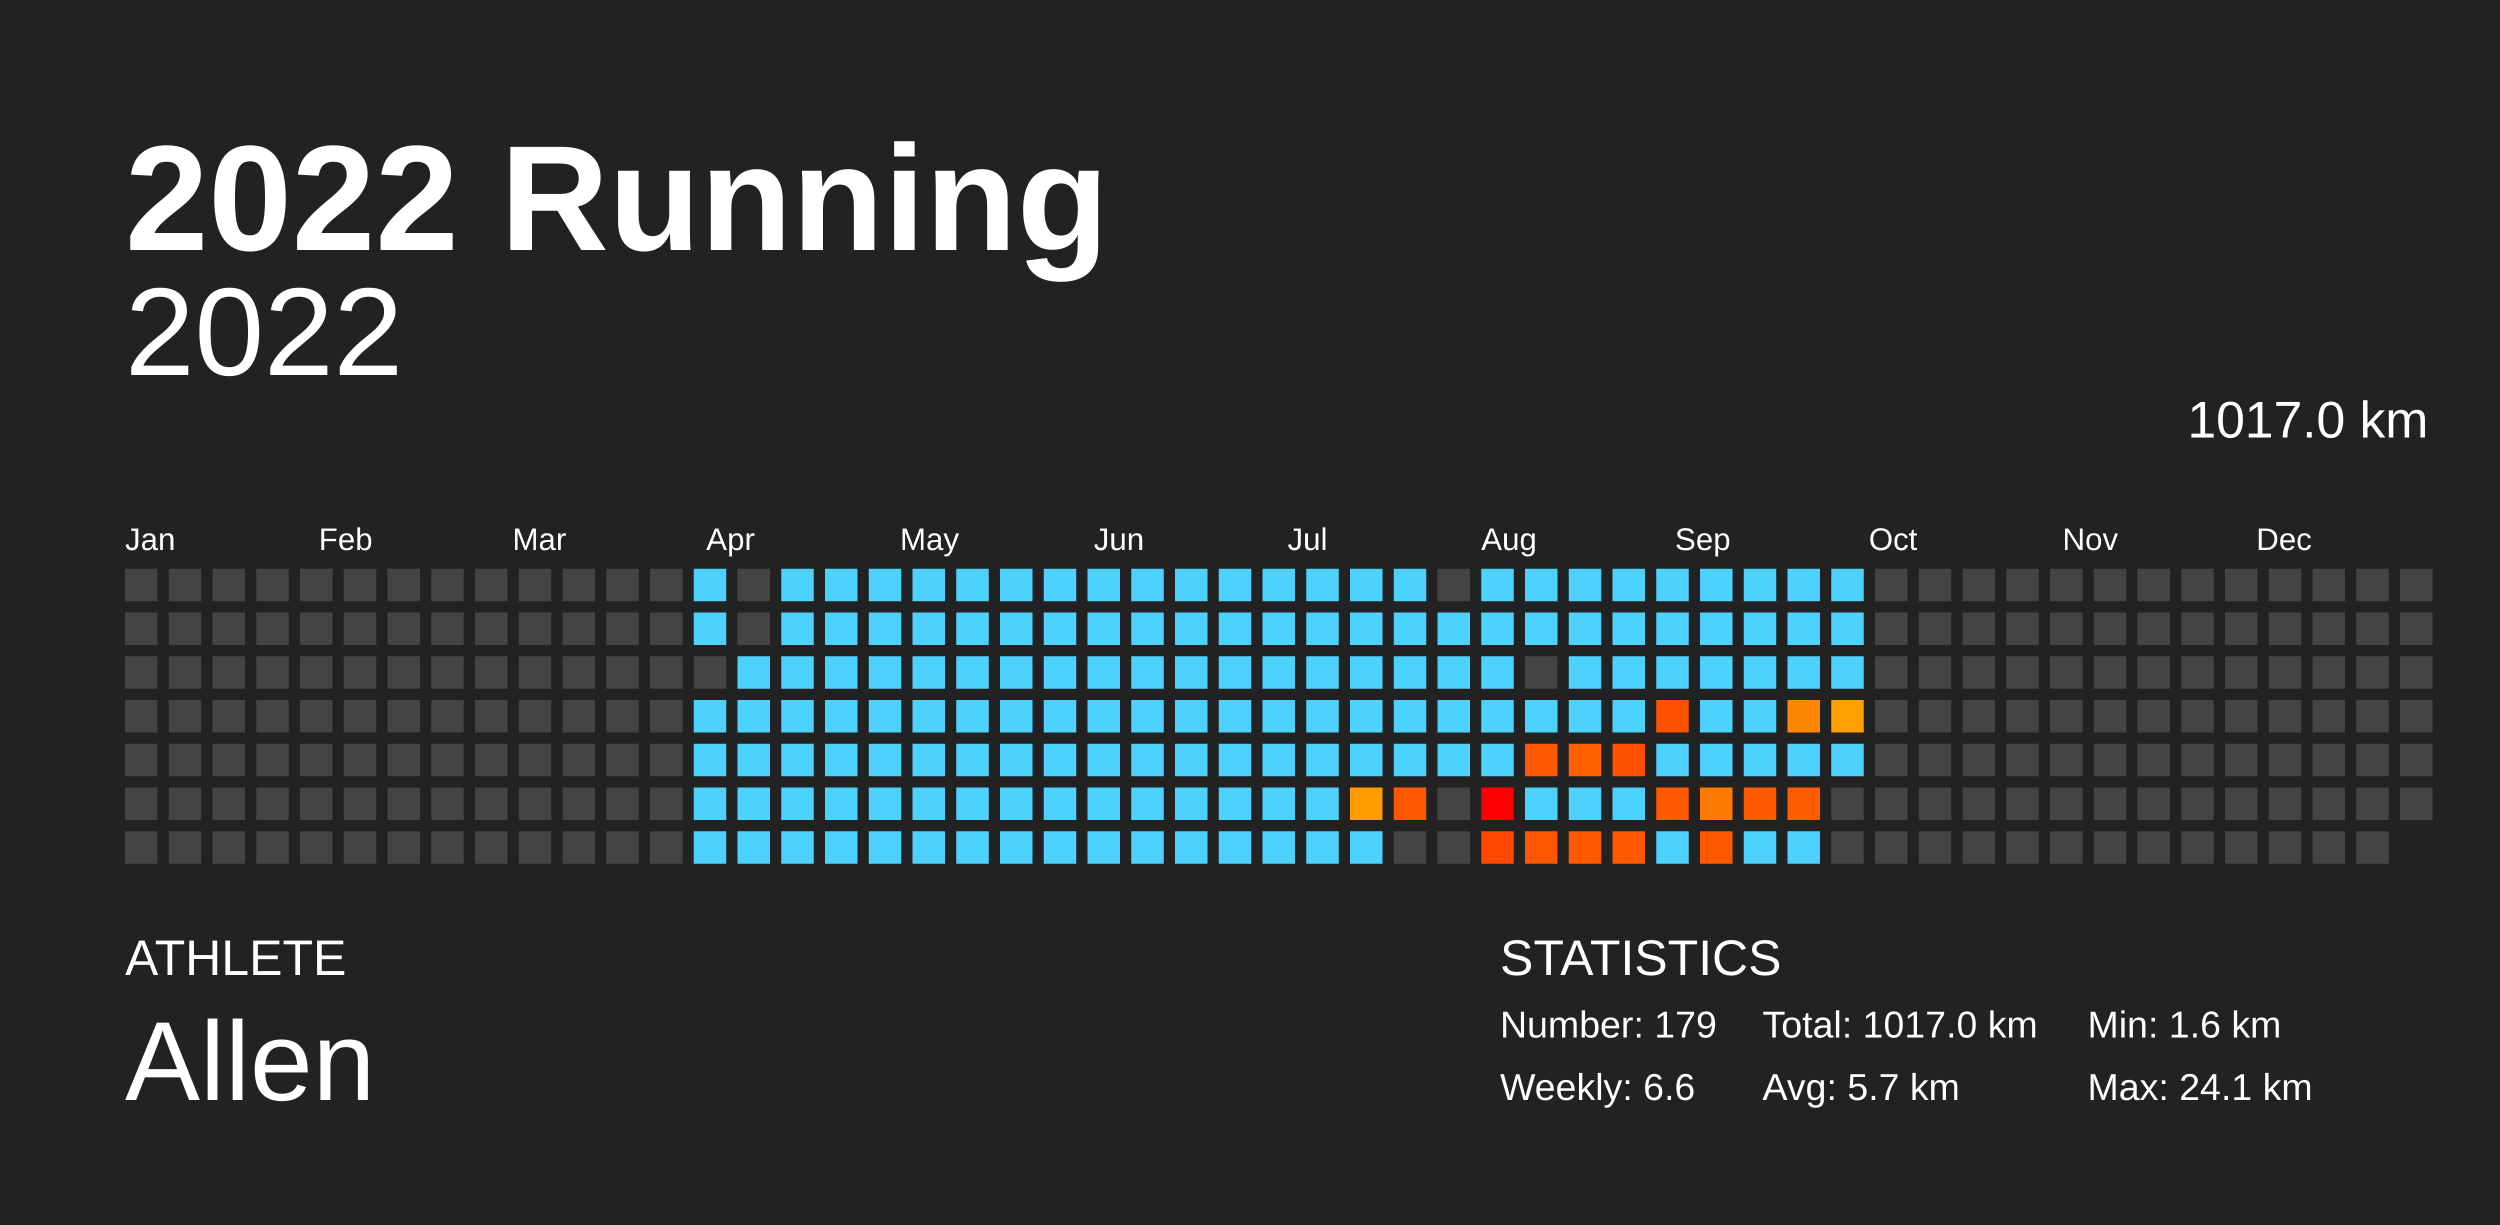
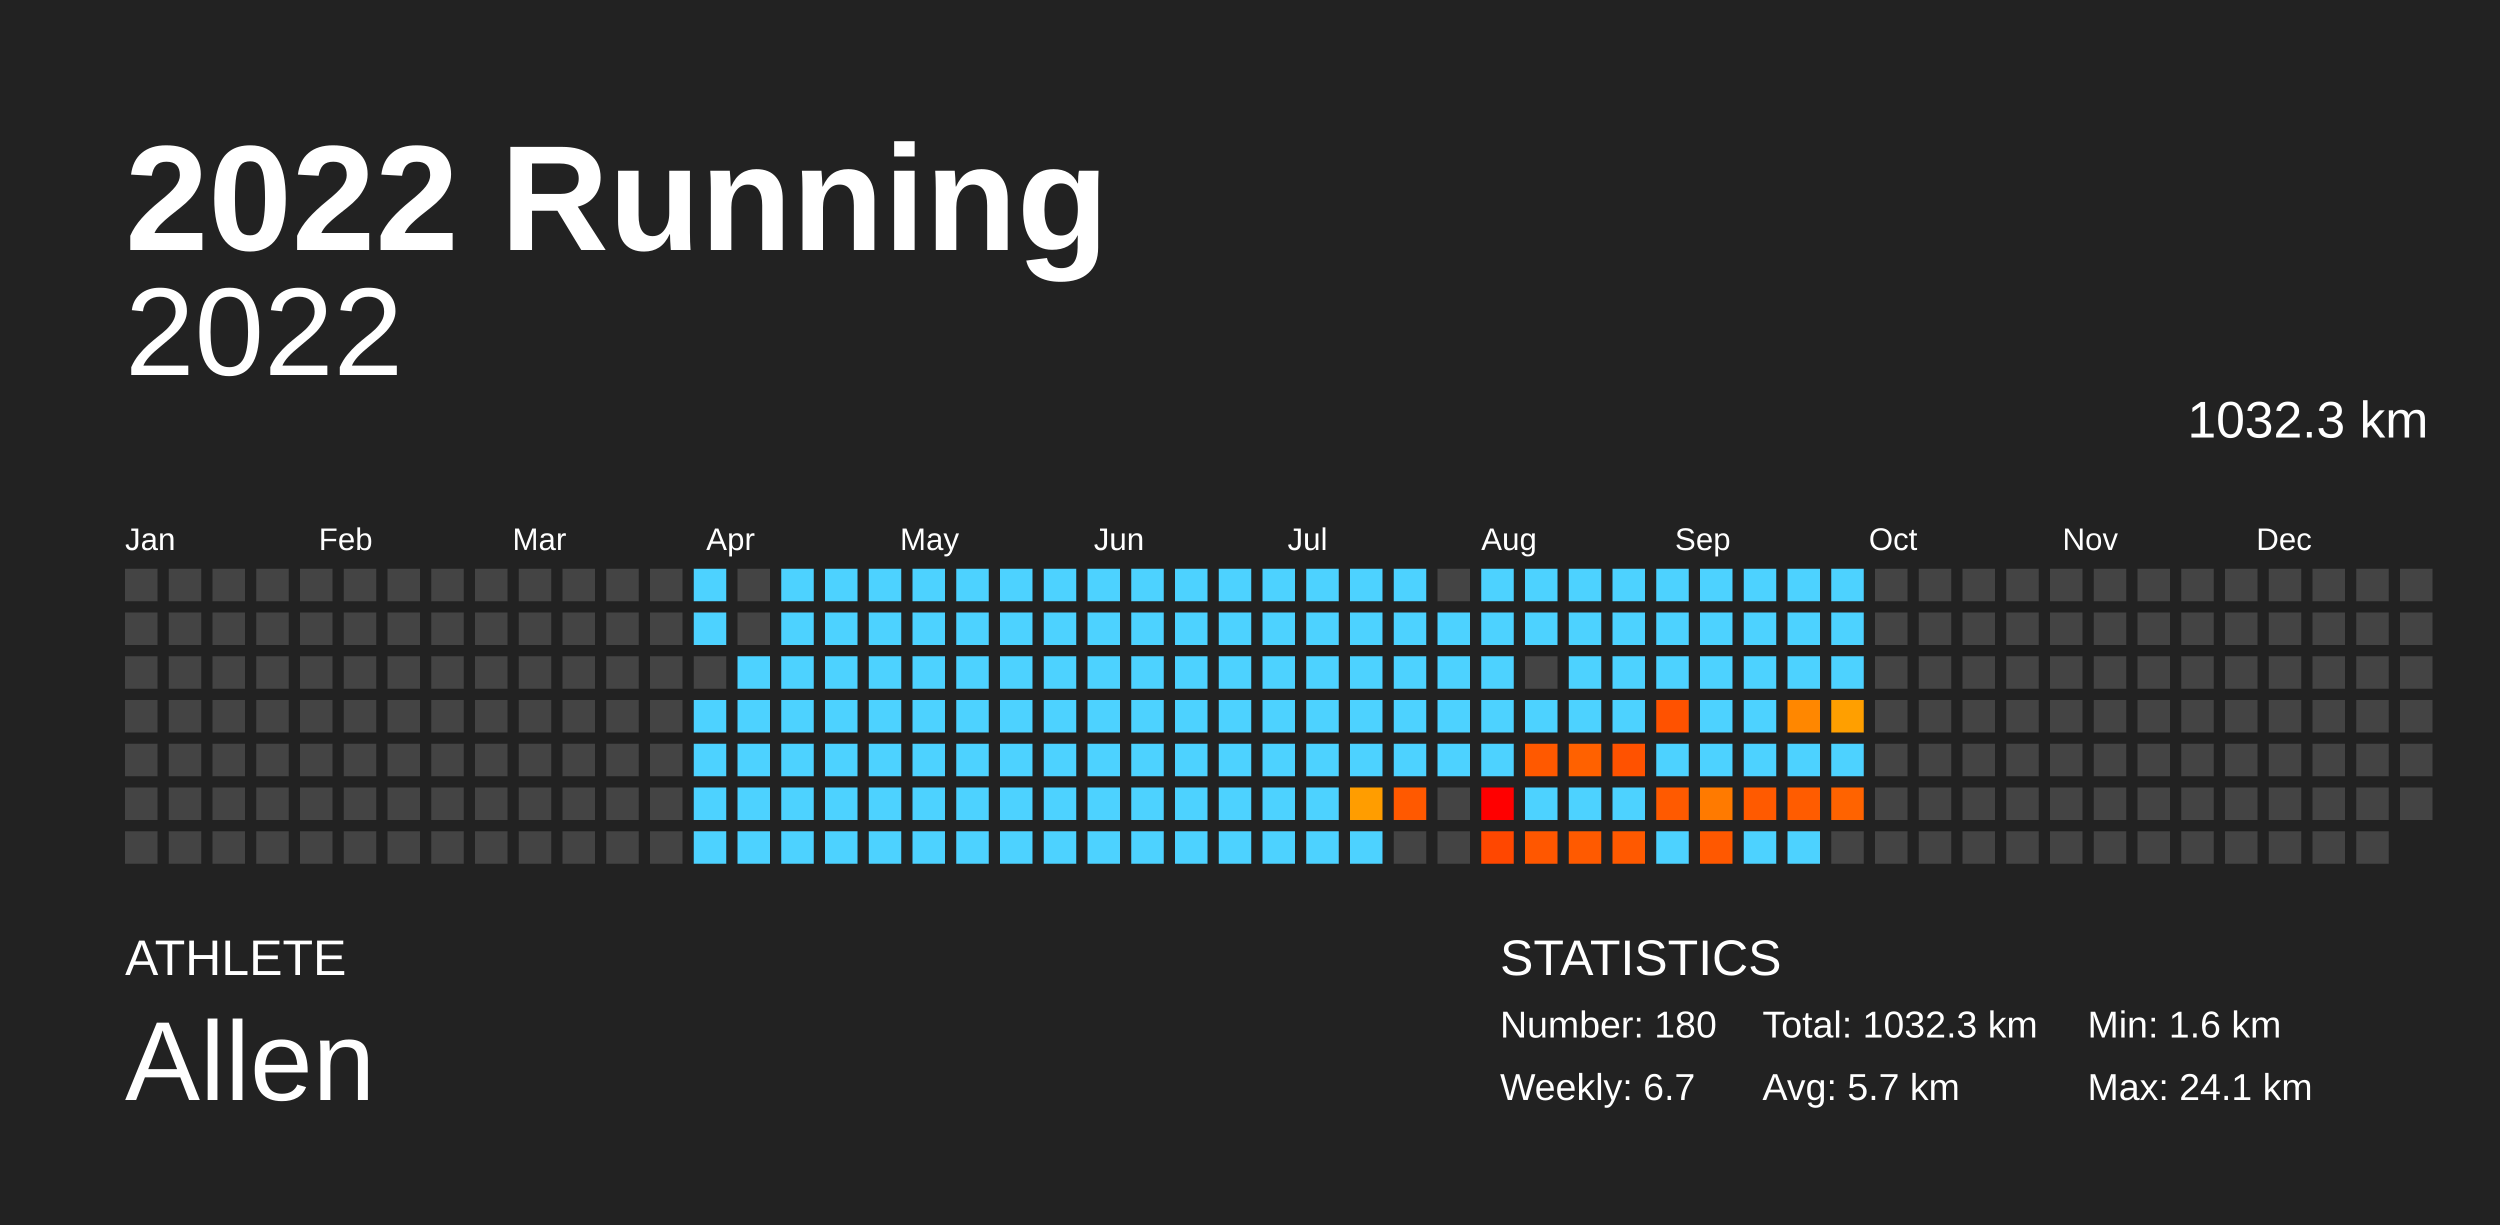
<svg xmlns="http://www.w3.org/2000/svg" baseProfile="full" height="98mm" version="1.1" viewBox="0,0,200,98" width="200mm">
  <defs />
  <rect fill="#222222" height="98" width="200" x="0" y="0" />
  <text fill="#FFFFFF" style="font-size:12px; font-family:Arial; font-weight:bold;" x="10" y="20">2022 Running</text>
  <text fill="#FFFFFF" style="font-size:4px; font-family:Arial" x="10" y="78">ATHLETE</text>
  <text fill="#FFFFFF" style="font-size:9px; font-family:Arial" x="10" y="88">Allen</text>
  <text fill="#FFFFFF" style="font-size:4px; font-family:Arial" x="120" y="78">STATISTICS</text>
-   <text fill="#FFFFFF" style="font-size:3px; font-family:Arial" x="120" y="83">Number: 179</text>
-   <text fill="#FFFFFF" style="font-size:3px; font-family:Arial" x="120" y="88">Weekly: 6.6</text>
-   <text fill="#FFFFFF" style="font-size:3px; font-family:Arial" x="141" y="83">Total: 1017.0 km</text>
+   <text fill="#FFFFFF" style="font-size:3px; font-family:Arial" x="120" y="83">Number: 180</text>
+   <text fill="#FFFFFF" style="font-size:3px; font-family:Arial" x="120" y="88">Weekly: 6.7</text>
+   <text fill="#FFFFFF" style="font-size:3px; font-family:Arial" x="141" y="83">Total: 1032.3 km</text>
  <text fill="#FFFFFF" style="font-size:3px; font-family:Arial" x="141" y="88">Avg: 5.7 km</text>
  <text fill="#FFFFFF" style="font-size:3px; font-family:Arial" x="167" y="83">Min: 1.6 km</text>
  <text fill="#FFFFFF" style="font-size:3px; font-family:Arial" x="167" y="88">Max: 24.1 km</text>
  <text alignment-baseline="hanging" fill="#FFFFFF" style="font-size:10.0px; font-family:Arial;" x="10" y="30">2022</text>
-   <text alignment-baseline="hanging" fill="#FFFFFF" style="font-size:4.125px; font-family:Arial;" x="175" y="35">1017.0 km</text>
+   <text alignment-baseline="hanging" fill="#FFFFFF" style="font-size:4.125px; font-family:Arial;" x="175" y="35">1032.3 km</text>
  <text fill="#FFFFFF" style="font-size:2.5px; font-family:Arial" x="10.0" y="44">Jan</text>
  <text fill="#FFFFFF" style="font-size:2.5px; font-family:Arial" x="25.5" y="44">Feb</text>
  <text fill="#FFFFFF" style="font-size:2.5px; font-family:Arial" x="41.0" y="44">Mar</text>
  <text fill="#FFFFFF" style="font-size:2.5px; font-family:Arial" x="56.5" y="44">Apr</text>
  <text fill="#FFFFFF" style="font-size:2.5px; font-family:Arial" x="72.0" y="44">May</text>
  <text fill="#FFFFFF" style="font-size:2.5px; font-family:Arial" x="87.5" y="44">Jun</text>
  <text fill="#FFFFFF" style="font-size:2.5px; font-family:Arial" x="103.0" y="44">Jul</text>
  <text fill="#FFFFFF" style="font-size:2.5px; font-family:Arial" x="118.5" y="44">Aug</text>
  <text fill="#FFFFFF" style="font-size:2.5px; font-family:Arial" x="134.0" y="44">Sep</text>
  <text fill="#FFFFFF" style="font-size:2.5px; font-family:Arial" x="149.5" y="44">Oct</text>
  <text fill="#FFFFFF" style="font-size:2.5px; font-family:Arial" x="165.0" y="44">Nov</text>
  <text fill="#FFFFFF" style="font-size:2.5px; font-family:Arial" x="180.5" y="44">Dec</text>
  <rect fill="#444444" height="2.6" width="2.6" x="10.0" y="45.5" />
  <rect fill="#444444" height="2.6" width="2.6" x="10.0" y="49.0" />
  <rect fill="#444444" height="2.6" width="2.6" x="10.0" y="52.5" />
  <rect fill="#444444" height="2.6" width="2.6" x="10.0" y="56.0" />
  <rect fill="#444444" height="2.6" width="2.6" x="10.0" y="59.5" />
  <rect fill="#444444" height="2.6" width="2.6" x="10.0" y="63.0" />
  <rect fill="#444444" height="2.6" width="2.6" x="10.0" y="66.5" />
  <rect fill="#444444" height="2.6" width="2.6" x="13.5" y="45.5" />
  <rect fill="#444444" height="2.6" width="2.6" x="13.5" y="49.0" />
  <rect fill="#444444" height="2.6" width="2.6" x="13.5" y="52.5" />
  <rect fill="#444444" height="2.6" width="2.6" x="13.5" y="56.0" />
  <rect fill="#444444" height="2.6" width="2.6" x="13.5" y="59.5" />
  <rect fill="#444444" height="2.6" width="2.6" x="13.5" y="63.0" />
  <rect fill="#444444" height="2.6" width="2.6" x="13.5" y="66.5" />
  <rect fill="#444444" height="2.6" width="2.6" x="17.0" y="45.5" />
  <rect fill="#444444" height="2.6" width="2.6" x="17.0" y="49.0" />
  <rect fill="#444444" height="2.6" width="2.6" x="17.0" y="52.5" />
  <rect fill="#444444" height="2.6" width="2.6" x="17.0" y="56.0" />
  <rect fill="#444444" height="2.6" width="2.6" x="17.0" y="59.5" />
  <rect fill="#444444" height="2.6" width="2.6" x="17.0" y="63.0" />
  <rect fill="#444444" height="2.6" width="2.6" x="17.0" y="66.5" />
  <rect fill="#444444" height="2.6" width="2.6" x="20.5" y="45.5" />
  <rect fill="#444444" height="2.6" width="2.6" x="20.5" y="49.0" />
  <rect fill="#444444" height="2.6" width="2.6" x="20.5" y="52.5" />
  <rect fill="#444444" height="2.6" width="2.6" x="20.5" y="56.0" />
  <rect fill="#444444" height="2.6" width="2.6" x="20.5" y="59.5" />
  <rect fill="#444444" height="2.6" width="2.6" x="20.5" y="63.0" />
  <rect fill="#444444" height="2.6" width="2.6" x="20.5" y="66.5" />
  <rect fill="#444444" height="2.6" width="2.6" x="24.0" y="45.5" />
  <rect fill="#444444" height="2.6" width="2.6" x="24.0" y="49.0" />
  <rect fill="#444444" height="2.6" width="2.6" x="24.0" y="52.5" />
  <rect fill="#444444" height="2.6" width="2.6" x="24.0" y="56.0" />
  <rect fill="#444444" height="2.6" width="2.6" x="24.0" y="59.5" />
  <rect fill="#444444" height="2.6" width="2.6" x="24.0" y="63.0" />
  <rect fill="#444444" height="2.6" width="2.6" x="24.0" y="66.5" />
  <rect fill="#444444" height="2.6" width="2.6" x="27.5" y="45.5" />
  <rect fill="#444444" height="2.6" width="2.6" x="27.5" y="49.0" />
  <rect fill="#444444" height="2.6" width="2.6" x="27.5" y="52.5" />
  <rect fill="#444444" height="2.6" width="2.6" x="27.5" y="56.0" />
  <rect fill="#444444" height="2.6" width="2.6" x="27.5" y="59.5" />
  <rect fill="#444444" height="2.6" width="2.6" x="27.5" y="63.0" />
  <rect fill="#444444" height="2.6" width="2.6" x="27.5" y="66.5" />
  <rect fill="#444444" height="2.6" width="2.6" x="31.0" y="45.5" />
  <rect fill="#444444" height="2.6" width="2.6" x="31.0" y="49.0" />
  <rect fill="#444444" height="2.6" width="2.6" x="31.0" y="52.5" />
  <rect fill="#444444" height="2.6" width="2.6" x="31.0" y="56.0" />
  <rect fill="#444444" height="2.6" width="2.6" x="31.0" y="59.5" />
  <rect fill="#444444" height="2.6" width="2.6" x="31.0" y="63.0" />
  <rect fill="#444444" height="2.6" width="2.6" x="31.0" y="66.5" />
  <rect fill="#444444" height="2.6" width="2.6" x="34.5" y="45.5" />
  <rect fill="#444444" height="2.6" width="2.6" x="34.5" y="49.0" />
  <rect fill="#444444" height="2.6" width="2.6" x="34.5" y="52.5" />
  <rect fill="#444444" height="2.6" width="2.6" x="34.5" y="56.0" />
  <rect fill="#444444" height="2.6" width="2.6" x="34.5" y="59.5" />
  <rect fill="#444444" height="2.6" width="2.6" x="34.5" y="63.0" />
  <rect fill="#444444" height="2.6" width="2.6" x="34.5" y="66.5" />
  <rect fill="#444444" height="2.6" width="2.6" x="38.0" y="45.5" />
  <rect fill="#444444" height="2.6" width="2.6" x="38.0" y="49.0" />
  <rect fill="#444444" height="2.6" width="2.6" x="38.0" y="52.5" />
  <rect fill="#444444" height="2.6" width="2.6" x="38.0" y="56.0" />
  <rect fill="#444444" height="2.6" width="2.6" x="38.0" y="59.5" />
  <rect fill="#444444" height="2.6" width="2.6" x="38.0" y="63.0" />
  <rect fill="#444444" height="2.6" width="2.6" x="38.0" y="66.5" />
  <rect fill="#444444" height="2.6" width="2.6" x="41.5" y="45.5" />
  <rect fill="#444444" height="2.6" width="2.6" x="41.5" y="49.0" />
  <rect fill="#444444" height="2.6" width="2.6" x="41.5" y="52.5" />
  <rect fill="#444444" height="2.6" width="2.6" x="41.5" y="56.0" />
  <rect fill="#444444" height="2.6" width="2.6" x="41.5" y="59.5" />
  <rect fill="#444444" height="2.6" width="2.6" x="41.5" y="63.0" />
  <rect fill="#444444" height="2.6" width="2.6" x="41.5" y="66.5" />
  <rect fill="#444444" height="2.6" width="2.6" x="45.0" y="45.5" />
  <rect fill="#444444" height="2.6" width="2.6" x="45.0" y="49.0" />
  <rect fill="#444444" height="2.6" width="2.6" x="45.0" y="52.5" />
  <rect fill="#444444" height="2.6" width="2.6" x="45.0" y="56.0" />
  <rect fill="#444444" height="2.6" width="2.6" x="45.0" y="59.5" />
  <rect fill="#444444" height="2.6" width="2.6" x="45.0" y="63.0" />
  <rect fill="#444444" height="2.6" width="2.6" x="45.0" y="66.5" />
  <rect fill="#444444" height="2.6" width="2.6" x="48.5" y="45.5" />
  <rect fill="#444444" height="2.6" width="2.6" x="48.5" y="49.0" />
  <rect fill="#444444" height="2.6" width="2.6" x="48.5" y="52.5" />
  <rect fill="#444444" height="2.6" width="2.6" x="48.5" y="56.0" />
  <rect fill="#444444" height="2.6" width="2.6" x="48.5" y="59.5" />
  <rect fill="#444444" height="2.6" width="2.6" x="48.5" y="63.0" />
  <rect fill="#444444" height="2.6" width="2.6" x="48.5" y="66.5" />
  <rect fill="#444444" height="2.6" width="2.6" x="52.0" y="45.5" />
  <rect fill="#444444" height="2.6" width="2.6" x="52.0" y="49.0" />
  <rect fill="#444444" height="2.6" width="2.6" x="52.0" y="52.5" />
  <rect fill="#444444" height="2.6" width="2.6" x="52.0" y="56.0" />
  <rect fill="#444444" height="2.6" width="2.6" x="52.0" y="59.5" />
  <rect fill="#444444" height="2.6" width="2.6" x="52.0" y="63.0" />
  <rect fill="#444444" height="2.6" width="2.6" x="52.0" y="66.5" />
  <rect fill="#4dd2ff" height="2.6" width="2.6" x="55.5" y="45.5" />
  <rect fill="#4dd2ff" height="2.6" width="2.6" x="55.5" y="49.0" />
  <rect fill="#444444" height="2.6" width="2.6" x="55.5" y="52.5" />
  <rect fill="#4dd2ff" height="2.6" width="2.6" x="55.5" y="56.0" />
  <rect fill="#4dd2ff" height="2.6" width="2.6" x="55.5" y="59.5" />
  <rect fill="#4dd2ff" height="2.6" width="2.6" x="55.5" y="63.0" />
  <rect fill="#4dd2ff" height="2.6" width="2.6" x="55.5" y="66.5" />
  <rect fill="#444444" height="2.6" width="2.6" x="59.0" y="45.5" />
  <rect fill="#444444" height="2.6" width="2.6" x="59.0" y="49.0" />
  <rect fill="#4dd2ff" height="2.6" width="2.6" x="59.0" y="52.5" />
  <rect fill="#4dd2ff" height="2.6" width="2.6" x="59.0" y="56.0" />
  <rect fill="#4dd2ff" height="2.6" width="2.6" x="59.0" y="59.5" />
  <rect fill="#4dd2ff" height="2.6" width="2.6" x="59.0" y="63.0" />
  <rect fill="#4dd2ff" height="2.6" width="2.6" x="59.0" y="66.5" />
  <rect fill="#4dd2ff" height="2.6" width="2.6" x="62.5" y="45.5" />
  <rect fill="#4dd2ff" height="2.6" width="2.6" x="62.5" y="49.0" />
  <rect fill="#4dd2ff" height="2.6" width="2.6" x="62.5" y="52.5" />
  <rect fill="#4dd2ff" height="2.6" width="2.6" x="62.5" y="56.0" />
  <rect fill="#4dd2ff" height="2.6" width="2.6" x="62.5" y="59.5" />
  <rect fill="#4dd2ff" height="2.6" width="2.6" x="62.5" y="63.0" />
  <rect fill="#4dd2ff" height="2.6" width="2.6" x="62.5" y="66.5" />
  <rect fill="#4dd2ff" height="2.6" width="2.6" x="66.0" y="45.5" />
  <rect fill="#4dd2ff" height="2.6" width="2.6" x="66.0" y="49.0" />
  <rect fill="#4dd2ff" height="2.6" width="2.6" x="66.0" y="52.5" />
  <rect fill="#4dd2ff" height="2.6" width="2.6" x="66.0" y="56.0" />
  <rect fill="#4dd2ff" height="2.6" width="2.6" x="66.0" y="59.5" />
  <rect fill="#4dd2ff" height="2.6" width="2.6" x="66.0" y="63.0" />
  <rect fill="#4dd2ff" height="2.6" width="2.6" x="66.0" y="66.5" />
  <rect fill="#4dd2ff" height="2.6" width="2.6" x="69.5" y="45.5" />
  <rect fill="#4dd2ff" height="2.6" width="2.6" x="69.5" y="49.0" />
  <rect fill="#4dd2ff" height="2.6" width="2.6" x="69.5" y="52.5" />
  <rect fill="#4dd2ff" height="2.6" width="2.6" x="69.5" y="56.0" />
  <rect fill="#4dd2ff" height="2.6" width="2.6" x="69.5" y="59.5" />
  <rect fill="#4dd2ff" height="2.6" width="2.6" x="69.5" y="63.0" />
  <rect fill="#4dd2ff" height="2.6" width="2.6" x="69.5" y="66.5" />
  <rect fill="#4dd2ff" height="2.6" width="2.6" x="73.0" y="45.5" />
  <rect fill="#4dd2ff" height="2.6" width="2.6" x="73.0" y="49.0" />
  <rect fill="#4dd2ff" height="2.6" width="2.6" x="73.0" y="52.5" />
  <rect fill="#4dd2ff" height="2.6" width="2.6" x="73.0" y="56.0" />
  <rect fill="#4dd2ff" height="2.6" width="2.6" x="73.0" y="59.5" />
  <rect fill="#4dd2ff" height="2.6" width="2.6" x="73.0" y="63.0" />
  <rect fill="#4dd2ff" height="2.6" width="2.6" x="73.0" y="66.5" />
  <rect fill="#4dd2ff" height="2.6" width="2.6" x="76.5" y="45.5" />
  <rect fill="#4dd2ff" height="2.6" width="2.6" x="76.5" y="49.0" />
  <rect fill="#4dd2ff" height="2.6" width="2.6" x="76.5" y="52.5" />
  <rect fill="#4dd2ff" height="2.6" width="2.6" x="76.5" y="56.0" />
  <rect fill="#4dd2ff" height="2.6" width="2.6" x="76.5" y="59.5" />
  <rect fill="#4dd2ff" height="2.6" width="2.6" x="76.5" y="63.0" />
  <rect fill="#4dd2ff" height="2.6" width="2.6" x="76.5" y="66.5" />
  <rect fill="#4dd2ff" height="2.6" width="2.6" x="80.0" y="45.5" />
  <rect fill="#4dd2ff" height="2.6" width="2.6" x="80.0" y="49.0" />
  <rect fill="#4dd2ff" height="2.6" width="2.6" x="80.0" y="52.5" />
  <rect fill="#4dd2ff" height="2.6" width="2.6" x="80.0" y="56.0" />
  <rect fill="#4dd2ff" height="2.6" width="2.6" x="80.0" y="59.5" />
  <rect fill="#4dd2ff" height="2.6" width="2.6" x="80.0" y="63.0" />
  <rect fill="#4dd2ff" height="2.6" width="2.6" x="80.0" y="66.5" />
  <rect fill="#4dd2ff" height="2.6" width="2.6" x="83.5" y="45.5" />
  <rect fill="#4dd2ff" height="2.6" width="2.6" x="83.5" y="49.0" />
  <rect fill="#4dd2ff" height="2.6" width="2.6" x="83.5" y="52.5" />
  <rect fill="#4dd2ff" height="2.6" width="2.6" x="83.5" y="56.0" />
  <rect fill="#4dd2ff" height="2.6" width="2.6" x="83.5" y="59.5" />
  <rect fill="#4dd2ff" height="2.6" width="2.6" x="83.5" y="63.0" />
  <rect fill="#4dd2ff" height="2.6" width="2.6" x="83.5" y="66.5" />
  <rect fill="#4dd2ff" height="2.6" width="2.6" x="87.0" y="45.5" />
  <rect fill="#4dd2ff" height="2.6" width="2.6" x="87.0" y="49.0" />
  <rect fill="#4dd2ff" height="2.6" width="2.6" x="87.0" y="52.5" />
  <rect fill="#4dd2ff" height="2.6" width="2.6" x="87.0" y="56.0" />
  <rect fill="#4dd2ff" height="2.6" width="2.6" x="87.0" y="59.5" />
  <rect fill="#4dd2ff" height="2.6" width="2.6" x="87.0" y="63.0" />
  <rect fill="#4dd2ff" height="2.6" width="2.6" x="87.0" y="66.5" />
  <rect fill="#4dd2ff" height="2.6" width="2.6" x="90.5" y="45.5" />
  <rect fill="#4dd2ff" height="2.6" width="2.6" x="90.5" y="49.0" />
  <rect fill="#4dd2ff" height="2.6" width="2.6" x="90.5" y="52.5" />
  <rect fill="#4dd2ff" height="2.6" width="2.6" x="90.5" y="56.0" />
  <rect fill="#4dd2ff" height="2.6" width="2.6" x="90.5" y="59.5" />
  <rect fill="#4dd2ff" height="2.6" width="2.6" x="90.5" y="63.0" />
  <rect fill="#4dd2ff" height="2.6" width="2.6" x="90.5" y="66.5" />
  <rect fill="#4dd2ff" height="2.6" width="2.6" x="94.0" y="45.5" />
  <rect fill="#4dd2ff" height="2.6" width="2.6" x="94.0" y="49.0" />
  <rect fill="#4dd2ff" height="2.6" width="2.6" x="94.0" y="52.5" />
  <rect fill="#4dd2ff" height="2.6" width="2.6" x="94.0" y="56.0" />
  <rect fill="#4dd2ff" height="2.6" width="2.6" x="94.0" y="59.5" />
  <rect fill="#4dd2ff" height="2.6" width="2.6" x="94.0" y="63.0" />
  <rect fill="#4dd2ff" height="2.6" width="2.6" x="94.0" y="66.5" />
  <rect fill="#4dd2ff" height="2.6" width="2.6" x="97.5" y="45.5" />
  <rect fill="#4dd2ff" height="2.6" width="2.6" x="97.5" y="49.0" />
  <rect fill="#4dd2ff" height="2.6" width="2.6" x="97.5" y="52.5" />
  <rect fill="#4dd2ff" height="2.6" width="2.6" x="97.5" y="56.0" />
  <rect fill="#4dd2ff" height="2.6" width="2.6" x="97.5" y="59.5" />
  <rect fill="#4dd2ff" height="2.6" width="2.6" x="97.5" y="63.0" />
  <rect fill="#4dd2ff" height="2.6" width="2.6" x="97.5" y="66.5" />
  <rect fill="#4dd2ff" height="2.6" width="2.6" x="101.0" y="45.5" />
  <rect fill="#4dd2ff" height="2.6" width="2.6" x="101.0" y="49.0" />
  <rect fill="#4dd2ff" height="2.6" width="2.6" x="101.0" y="52.5" />
  <rect fill="#4dd2ff" height="2.6" width="2.6" x="101.0" y="56.0" />
  <rect fill="#4dd2ff" height="2.6" width="2.6" x="101.0" y="59.5" />
  <rect fill="#4dd2ff" height="2.6" width="2.6" x="101.0" y="63.0" />
  <rect fill="#4dd2ff" height="2.6" width="2.6" x="101.0" y="66.5" />
  <rect fill="#4dd2ff" height="2.6" width="2.6" x="104.5" y="45.5" />
  <rect fill="#4dd2ff" height="2.6" width="2.6" x="104.5" y="49.0" />
  <rect fill="#4dd2ff" height="2.6" width="2.6" x="104.5" y="52.5" />
  <rect fill="#4dd2ff" height="2.6" width="2.6" x="104.5" y="56.0" />
  <rect fill="#4dd2ff" height="2.6" width="2.6" x="104.5" y="59.5" />
  <rect fill="#4dd2ff" height="2.6" width="2.6" x="104.5" y="63.0" />
  <rect fill="#4dd2ff" height="2.6" width="2.6" x="104.5" y="66.5" />
  <rect fill="#4dd2ff" height="2.6" width="2.6" x="108.0" y="45.5" />
  <rect fill="#4dd2ff" height="2.6" width="2.6" x="108.0" y="49.0" />
  <rect fill="#4dd2ff" height="2.6" width="2.6" x="108.0" y="52.5" />
  <rect fill="#4dd2ff" height="2.6" width="2.6" x="108.0" y="56.0" />
  <rect fill="#4dd2ff" height="2.6" width="2.6" x="108.0" y="59.5" />
  <rect fill="#ff9d00" height="2.6" width="2.6" x="108.0" y="63.0" />
  <rect fill="#4dd2ff" height="2.6" width="2.6" x="108.0" y="66.5" />
  <rect fill="#4dd2ff" height="2.6" width="2.6" x="111.5" y="45.5" />
  <rect fill="#4dd2ff" height="2.6" width="2.6" x="111.5" y="49.0" />
  <rect fill="#4dd2ff" height="2.6" width="2.6" x="111.5" y="52.5" />
  <rect fill="#4dd2ff" height="2.6" width="2.6" x="111.5" y="56.0" />
  <rect fill="#4dd2ff" height="2.6" width="2.6" x="111.5" y="59.5" />
  <rect fill="#ff5900" height="2.6" width="2.6" x="111.5" y="63.0" />
  <rect fill="#444444" height="2.6" width="2.6" x="111.5" y="66.5" />
  <rect fill="#444444" height="2.6" width="2.6" x="115.0" y="45.5" />
  <rect fill="#4dd2ff" height="2.6" width="2.6" x="115.0" y="49.0" />
  <rect fill="#4dd2ff" height="2.6" width="2.6" x="115.0" y="52.5" />
  <rect fill="#4dd2ff" height="2.6" width="2.6" x="115.0" y="56.0" />
  <rect fill="#4dd2ff" height="2.6" width="2.6" x="115.0" y="59.5" />
  <rect fill="#444444" height="2.6" width="2.6" x="115.0" y="63.0" />
  <rect fill="#444444" height="2.6" width="2.6" x="115.0" y="66.5" />
  <rect fill="#4dd2ff" height="2.6" width="2.6" x="118.5" y="45.5" />
  <rect fill="#4dd2ff" height="2.6" width="2.6" x="118.5" y="49.0" />
  <rect fill="#4dd2ff" height="2.6" width="2.6" x="118.5" y="52.5" />
  <rect fill="#4dd2ff" height="2.6" width="2.6" x="118.5" y="56.0" />
  <rect fill="#4dd2ff" height="2.6" width="2.6" x="118.5" y="59.5" />
  <rect fill="red" height="2.6" width="2.6" x="118.5" y="63.0" />
  <rect fill="#ff4700" height="2.6" width="2.6" x="118.5" y="66.5" />
  <rect fill="#4dd2ff" height="2.6" width="2.6" x="122.0" y="45.5" />
  <rect fill="#4dd2ff" height="2.6" width="2.6" x="122.0" y="49.0" />
  <rect fill="#444444" height="2.6" width="2.6" x="122.0" y="52.5" />
  <rect fill="#4dd2ff" height="2.6" width="2.6" x="122.0" y="56.0" />
  <rect fill="#ff5900" height="2.6" width="2.6" x="122.0" y="59.5" />
  <rect fill="#4dd2ff" height="2.6" width="2.6" x="122.0" y="63.0" />
  <rect fill="#ff5700" height="2.6" width="2.6" x="122.0" y="66.5" />
  <rect fill="#4dd2ff" height="2.6" width="2.6" x="125.5" y="45.5" />
  <rect fill="#4dd2ff" height="2.6" width="2.6" x="125.5" y="49.0" />
  <rect fill="#4dd2ff" height="2.6" width="2.6" x="125.5" y="52.5" />
  <rect fill="#4dd2ff" height="2.6" width="2.6" x="125.5" y="56.0" />
  <rect fill="#ff6100" height="2.6" width="2.6" x="125.5" y="59.5" />
  <rect fill="#4dd2ff" height="2.6" width="2.6" x="125.5" y="63.0" />
  <rect fill="#ff5a00" height="2.6" width="2.6" x="125.5" y="66.5" />
  <rect fill="#4dd2ff" height="2.6" width="2.6" x="129.0" y="45.5" />
  <rect fill="#4dd2ff" height="2.6" width="2.6" x="129.0" y="49.0" />
  <rect fill="#4dd2ff" height="2.6" width="2.6" x="129.0" y="52.5" />
  <rect fill="#4dd2ff" height="2.6" width="2.6" x="129.0" y="56.0" />
  <rect fill="#ff5200" height="2.6" width="2.6" x="129.0" y="59.5" />
  <rect fill="#4dd2ff" height="2.6" width="2.6" x="129.0" y="63.0" />
  <rect fill="#ff5900" height="2.6" width="2.6" x="129.0" y="66.5" />
  <rect fill="#4dd2ff" height="2.6" width="2.6" x="132.5" y="45.5" />
  <rect fill="#4dd2ff" height="2.6" width="2.6" x="132.5" y="49.0" />
  <rect fill="#4dd2ff" height="2.6" width="2.6" x="132.5" y="52.5" />
  <rect fill="#ff5200" height="2.6" width="2.6" x="132.5" y="56.0" />
  <rect fill="#4dd2ff" height="2.6" width="2.6" x="132.5" y="59.5" />
  <rect fill="#ff5a00" height="2.6" width="2.6" x="132.5" y="63.0" />
  <rect fill="#4dd2ff" height="2.6" width="2.6" x="132.5" y="66.5" />
  <rect fill="#4dd2ff" height="2.6" width="2.6" x="136.0" y="45.5" />
  <rect fill="#4dd2ff" height="2.6" width="2.6" x="136.0" y="49.0" />
  <rect fill="#4dd2ff" height="2.6" width="2.6" x="136.0" y="52.5" />
  <rect fill="#4dd2ff" height="2.6" width="2.6" x="136.0" y="56.0" />
  <rect fill="#4dd2ff" height="2.6" width="2.6" x="136.0" y="59.5" />
  <rect fill="#ff7a00" height="2.6" width="2.6" x="136.0" y="63.0" />
  <rect fill="#ff5800" height="2.6" width="2.6" x="136.0" y="66.5" />
  <rect fill="#4dd2ff" height="2.6" width="2.6" x="139.5" y="45.5" />
  <rect fill="#4dd2ff" height="2.6" width="2.6" x="139.5" y="49.0" />
  <rect fill="#4dd2ff" height="2.6" width="2.6" x="139.5" y="52.5" />
  <rect fill="#4dd2ff" height="2.6" width="2.6" x="139.5" y="56.0" />
  <rect fill="#4dd2ff" height="2.6" width="2.6" x="139.5" y="59.5" />
  <rect fill="#ff5a00" height="2.6" width="2.6" x="139.5" y="63.0" />
  <rect fill="#4dd2ff" height="2.6" width="2.6" x="139.5" y="66.5" />
  <rect fill="#4dd2ff" height="2.6" width="2.6" x="143.0" y="45.5" />
  <rect fill="#4dd2ff" height="2.6" width="2.6" x="143.0" y="49.0" />
  <rect fill="#4dd2ff" height="2.6" width="2.6" x="143.0" y="52.5" />
  <rect fill="#ff8700" height="2.6" width="2.6" x="143.0" y="56.0" />
  <rect fill="#4dd2ff" height="2.6" width="2.6" x="143.0" y="59.5" />
  <rect fill="#ff5c00" height="2.6" width="2.6" x="143.0" y="63.0" />
  <rect fill="#4dd2ff" height="2.6" width="2.6" x="143.0" y="66.5" />
  <rect fill="#4dd2ff" height="2.6" width="2.6" x="146.5" y="45.5" />
  <rect fill="#4dd2ff" height="2.6" width="2.6" x="146.5" y="49.0" />
  <rect fill="#4dd2ff" height="2.6" width="2.6" x="146.5" y="52.5" />
  <rect fill="#ff9f00" height="2.6" width="2.6" x="146.5" y="56.0" />
  <rect fill="#4dd2ff" height="2.6" width="2.6" x="146.5" y="59.5" />
-   <rect fill="#444444" height="2.6" width="2.6" x="146.5" y="63.0" />
+   <rect fill="#ff6300" height="2.6" width="2.6" x="146.5" y="63.0" />
  <rect fill="#444444" height="2.6" width="2.6" x="146.5" y="66.5" />
  <rect fill="#444444" height="2.6" width="2.6" x="150.0" y="45.5" />
  <rect fill="#444444" height="2.6" width="2.6" x="150.0" y="49.0" />
  <rect fill="#444444" height="2.6" width="2.6" x="150.0" y="52.5" />
  <rect fill="#444444" height="2.6" width="2.6" x="150.0" y="56.0" />
  <rect fill="#444444" height="2.6" width="2.6" x="150.0" y="59.5" />
  <rect fill="#444444" height="2.6" width="2.6" x="150.0" y="63.0" />
  <rect fill="#444444" height="2.6" width="2.6" x="150.0" y="66.5" />
  <rect fill="#444444" height="2.6" width="2.6" x="153.5" y="45.5" />
  <rect fill="#444444" height="2.6" width="2.6" x="153.5" y="49.0" />
  <rect fill="#444444" height="2.6" width="2.6" x="153.5" y="52.5" />
  <rect fill="#444444" height="2.6" width="2.6" x="153.5" y="56.0" />
  <rect fill="#444444" height="2.6" width="2.6" x="153.5" y="59.5" />
  <rect fill="#444444" height="2.6" width="2.6" x="153.5" y="63.0" />
  <rect fill="#444444" height="2.6" width="2.6" x="153.5" y="66.5" />
  <rect fill="#444444" height="2.6" width="2.6" x="157.0" y="45.5" />
  <rect fill="#444444" height="2.6" width="2.6" x="157.0" y="49.0" />
  <rect fill="#444444" height="2.6" width="2.6" x="157.0" y="52.5" />
  <rect fill="#444444" height="2.6" width="2.6" x="157.0" y="56.0" />
  <rect fill="#444444" height="2.6" width="2.6" x="157.0" y="59.5" />
  <rect fill="#444444" height="2.6" width="2.6" x="157.0" y="63.0" />
  <rect fill="#444444" height="2.6" width="2.6" x="157.0" y="66.5" />
  <rect fill="#444444" height="2.6" width="2.6" x="160.5" y="45.5" />
  <rect fill="#444444" height="2.6" width="2.6" x="160.5" y="49.0" />
  <rect fill="#444444" height="2.6" width="2.6" x="160.5" y="52.5" />
  <rect fill="#444444" height="2.6" width="2.6" x="160.5" y="56.0" />
  <rect fill="#444444" height="2.6" width="2.6" x="160.5" y="59.5" />
  <rect fill="#444444" height="2.6" width="2.6" x="160.5" y="63.0" />
  <rect fill="#444444" height="2.6" width="2.6" x="160.5" y="66.5" />
  <rect fill="#444444" height="2.6" width="2.6" x="164.0" y="45.5" />
  <rect fill="#444444" height="2.6" width="2.6" x="164.0" y="49.0" />
  <rect fill="#444444" height="2.6" width="2.6" x="164.0" y="52.5" />
  <rect fill="#444444" height="2.6" width="2.6" x="164.0" y="56.0" />
  <rect fill="#444444" height="2.6" width="2.6" x="164.0" y="59.5" />
  <rect fill="#444444" height="2.6" width="2.6" x="164.0" y="63.0" />
  <rect fill="#444444" height="2.6" width="2.6" x="164.0" y="66.5" />
  <rect fill="#444444" height="2.6" width="2.6" x="167.5" y="45.5" />
  <rect fill="#444444" height="2.6" width="2.6" x="167.5" y="49.0" />
  <rect fill="#444444" height="2.6" width="2.6" x="167.5" y="52.5" />
  <rect fill="#444444" height="2.6" width="2.6" x="167.5" y="56.0" />
  <rect fill="#444444" height="2.6" width="2.6" x="167.5" y="59.5" />
  <rect fill="#444444" height="2.6" width="2.6" x="167.5" y="63.0" />
  <rect fill="#444444" height="2.6" width="2.6" x="167.5" y="66.5" />
  <rect fill="#444444" height="2.6" width="2.6" x="171.0" y="45.5" />
  <rect fill="#444444" height="2.6" width="2.6" x="171.0" y="49.0" />
  <rect fill="#444444" height="2.6" width="2.6" x="171.0" y="52.5" />
  <rect fill="#444444" height="2.6" width="2.6" x="171.0" y="56.0" />
  <rect fill="#444444" height="2.6" width="2.6" x="171.0" y="59.5" />
  <rect fill="#444444" height="2.6" width="2.6" x="171.0" y="63.0" />
  <rect fill="#444444" height="2.6" width="2.6" x="171.0" y="66.5" />
  <rect fill="#444444" height="2.6" width="2.6" x="174.5" y="45.5" />
  <rect fill="#444444" height="2.6" width="2.6" x="174.5" y="49.0" />
  <rect fill="#444444" height="2.6" width="2.6" x="174.5" y="52.5" />
  <rect fill="#444444" height="2.6" width="2.6" x="174.5" y="56.0" />
  <rect fill="#444444" height="2.6" width="2.6" x="174.5" y="59.5" />
  <rect fill="#444444" height="2.6" width="2.6" x="174.5" y="63.0" />
  <rect fill="#444444" height="2.6" width="2.6" x="174.5" y="66.5" />
  <rect fill="#444444" height="2.6" width="2.6" x="178.0" y="45.5" />
  <rect fill="#444444" height="2.6" width="2.6" x="178.0" y="49.0" />
  <rect fill="#444444" height="2.6" width="2.6" x="178.0" y="52.5" />
  <rect fill="#444444" height="2.6" width="2.6" x="178.0" y="56.0" />
  <rect fill="#444444" height="2.6" width="2.6" x="178.0" y="59.5" />
  <rect fill="#444444" height="2.6" width="2.6" x="178.0" y="63.0" />
  <rect fill="#444444" height="2.6" width="2.6" x="178.0" y="66.5" />
  <rect fill="#444444" height="2.6" width="2.6" x="181.5" y="45.5" />
  <rect fill="#444444" height="2.6" width="2.6" x="181.5" y="49.0" />
  <rect fill="#444444" height="2.6" width="2.6" x="181.5" y="52.5" />
  <rect fill="#444444" height="2.6" width="2.6" x="181.5" y="56.0" />
  <rect fill="#444444" height="2.6" width="2.6" x="181.5" y="59.5" />
  <rect fill="#444444" height="2.6" width="2.6" x="181.5" y="63.0" />
  <rect fill="#444444" height="2.6" width="2.6" x="181.5" y="66.5" />
  <rect fill="#444444" height="2.6" width="2.6" x="185.0" y="45.5" />
  <rect fill="#444444" height="2.6" width="2.6" x="185.0" y="49.0" />
  <rect fill="#444444" height="2.6" width="2.6" x="185.0" y="52.5" />
  <rect fill="#444444" height="2.6" width="2.6" x="185.0" y="56.0" />
  <rect fill="#444444" height="2.6" width="2.6" x="185.0" y="59.5" />
  <rect fill="#444444" height="2.6" width="2.6" x="185.0" y="63.0" />
  <rect fill="#444444" height="2.6" width="2.6" x="185.0" y="66.5" />
  <rect fill="#444444" height="2.6" width="2.6" x="188.5" y="45.5" />
  <rect fill="#444444" height="2.6" width="2.6" x="188.5" y="49.0" />
  <rect fill="#444444" height="2.6" width="2.6" x="188.5" y="52.5" />
  <rect fill="#444444" height="2.6" width="2.6" x="188.5" y="56.0" />
  <rect fill="#444444" height="2.6" width="2.6" x="188.5" y="59.5" />
  <rect fill="#444444" height="2.6" width="2.6" x="188.5" y="63.0" />
  <rect fill="#444444" height="2.6" width="2.6" x="188.5" y="66.5" />
  <rect fill="#444444" height="2.6" width="2.6" x="192.0" y="45.5" />
  <rect fill="#444444" height="2.6" width="2.6" x="192.0" y="49.0" />
  <rect fill="#444444" height="2.6" width="2.6" x="192.0" y="52.5" />
  <rect fill="#444444" height="2.6" width="2.6" x="192.0" y="56.0" />
  <rect fill="#444444" height="2.6" width="2.6" x="192.0" y="59.5" />
  <rect fill="#444444" height="2.6" width="2.6" x="192.0" y="63.0" />
</svg>
